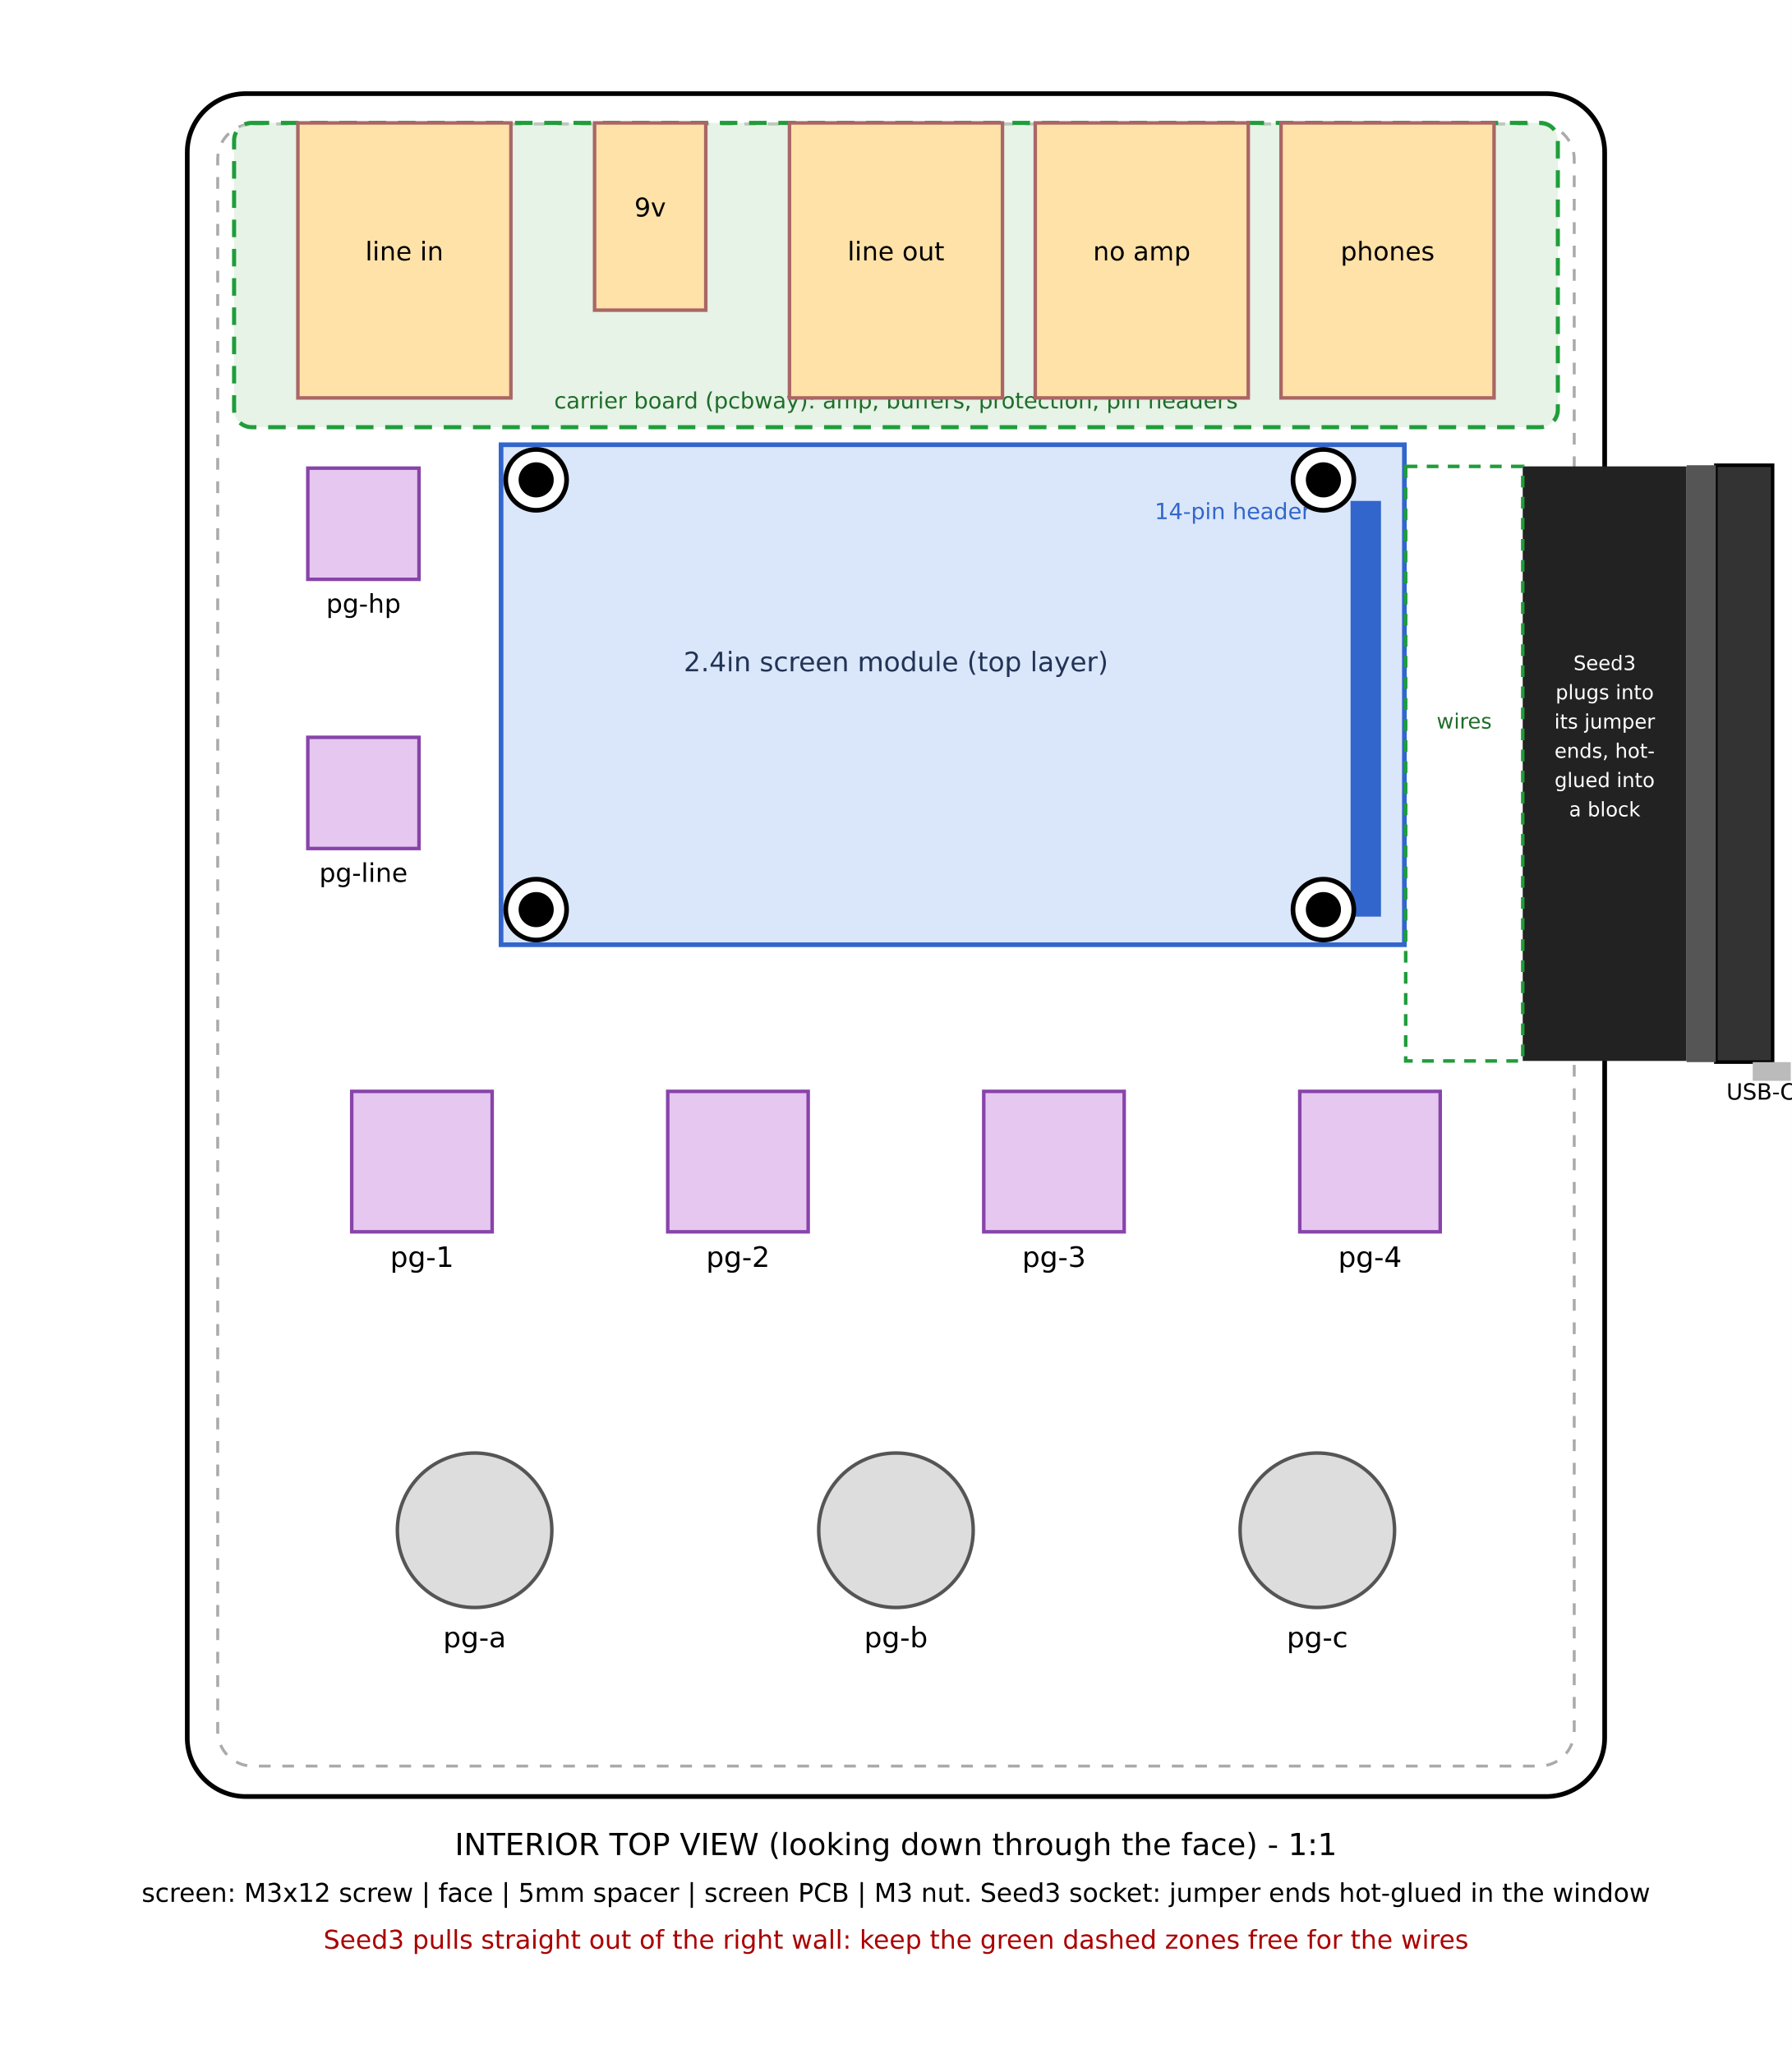
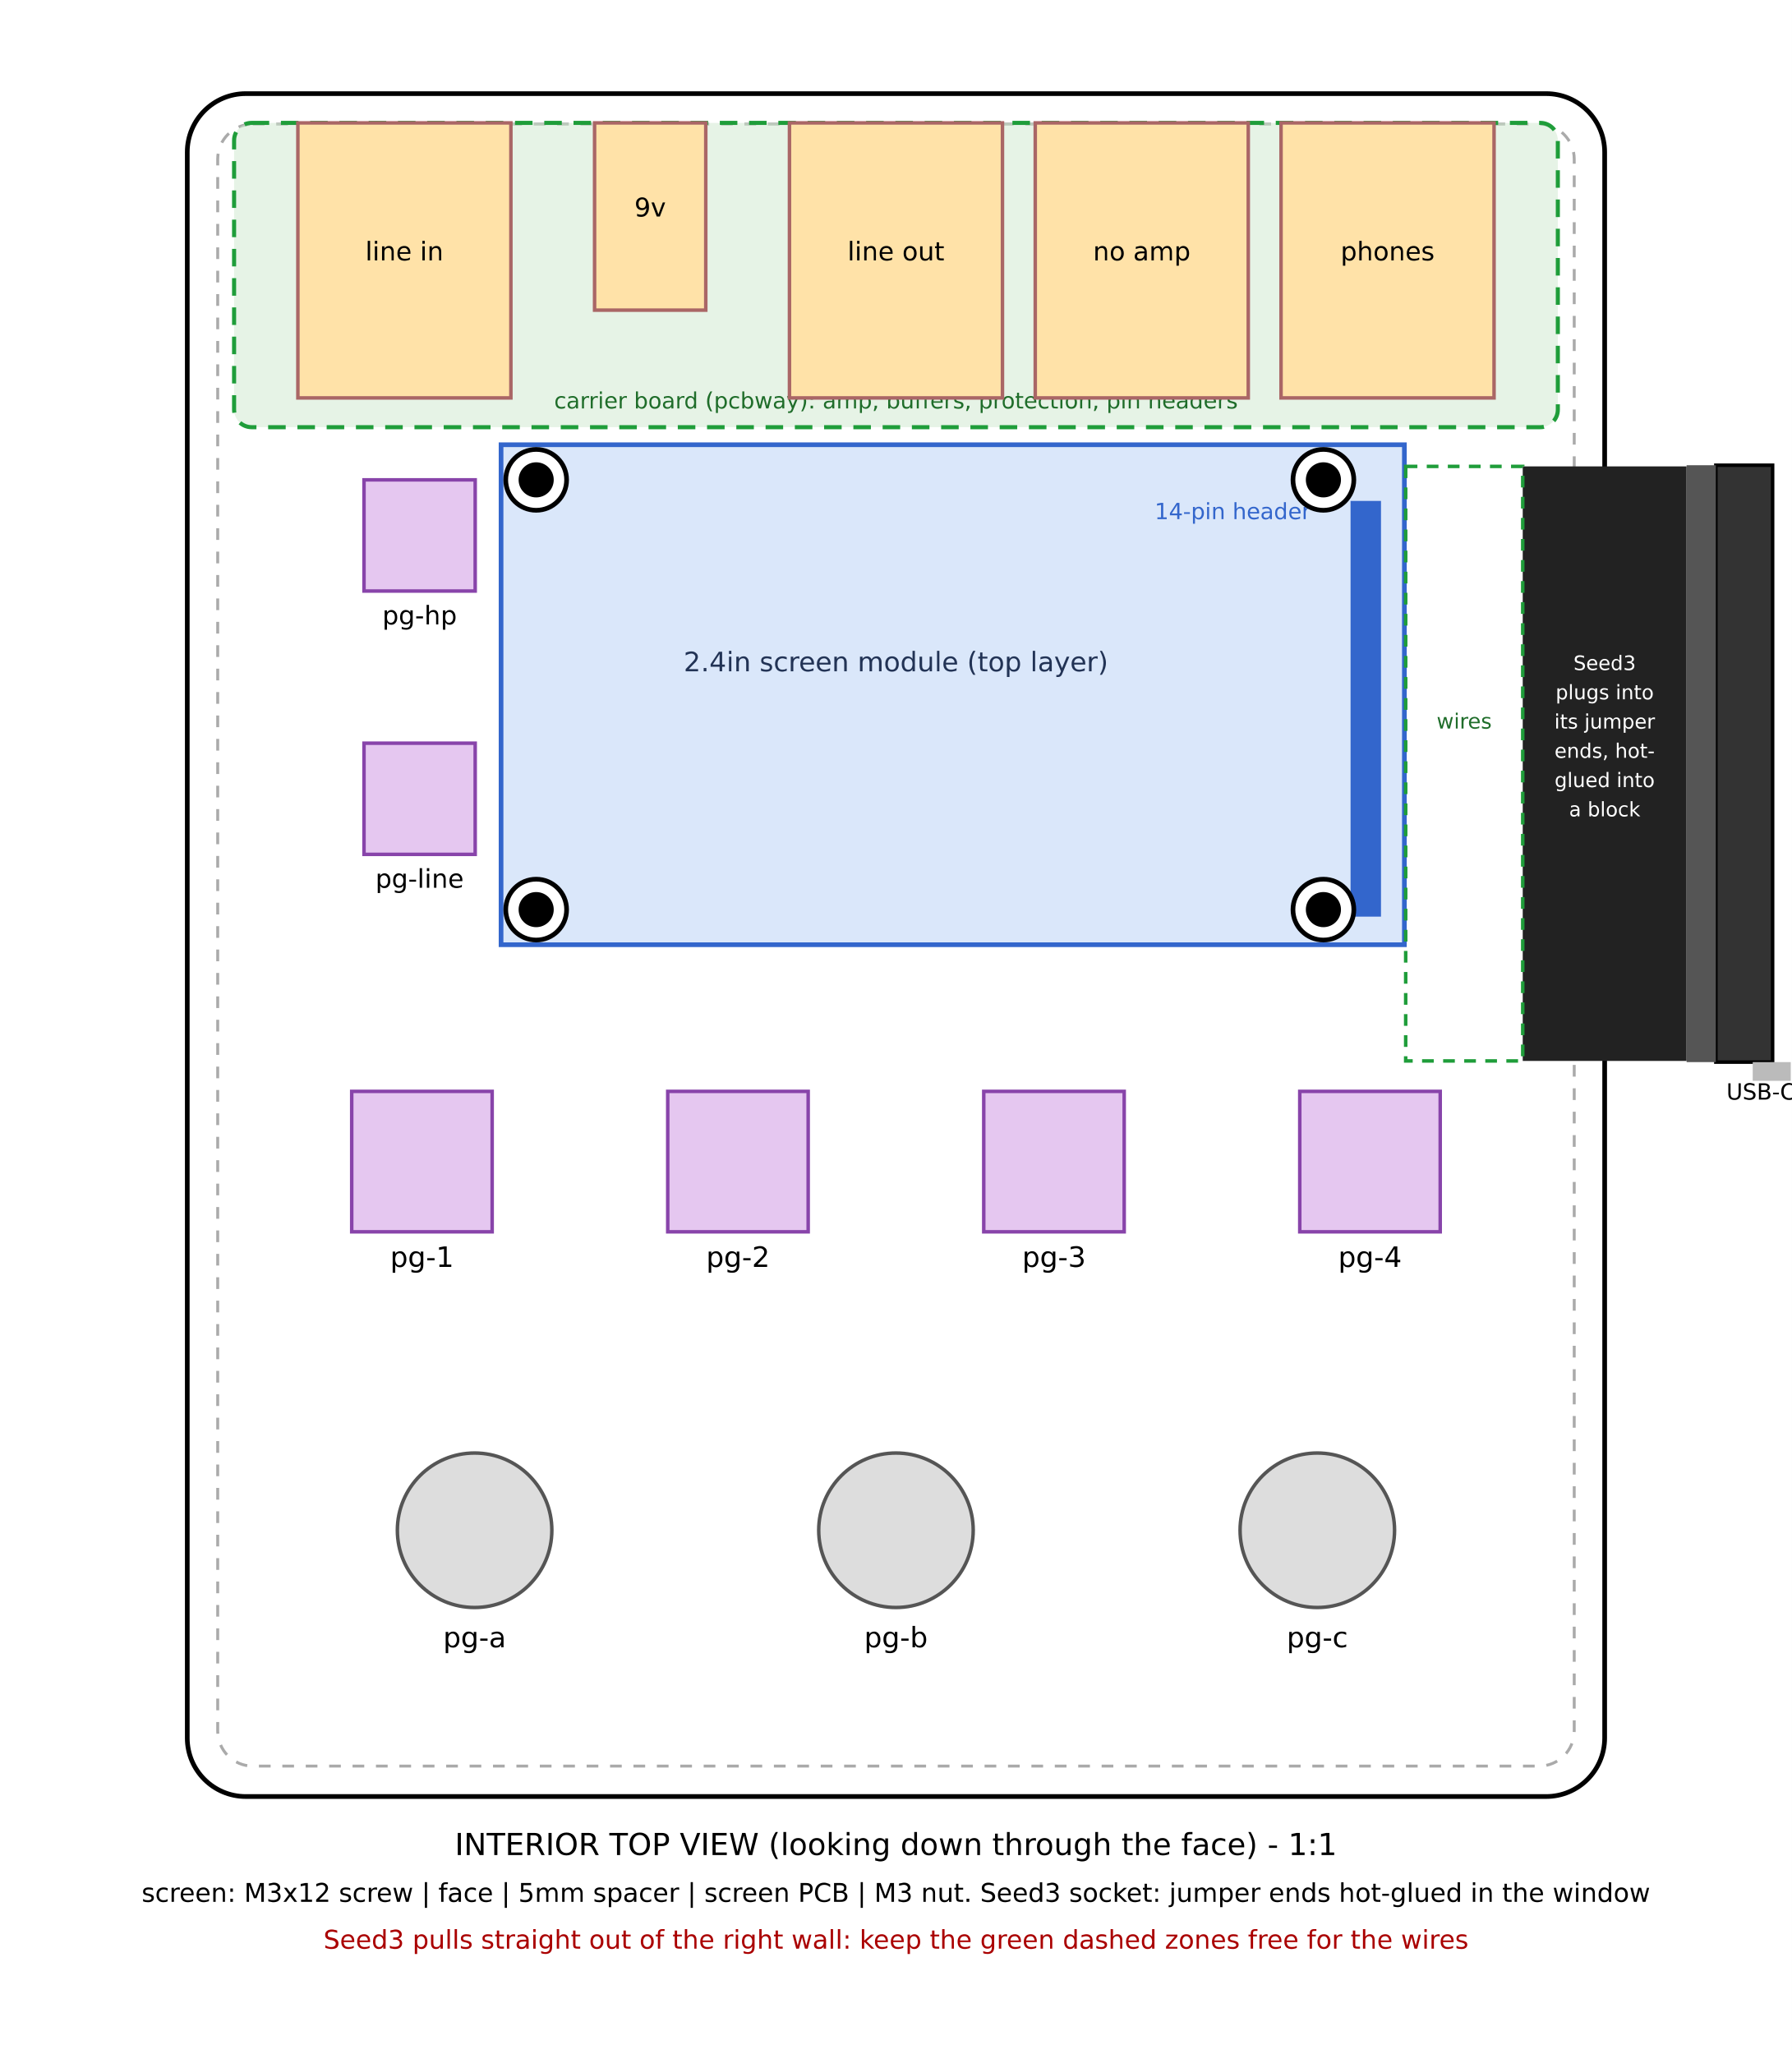
<svg xmlns="http://www.w3.org/2000/svg" width="153.1mm" height="175.5mm" viewBox="-76.55 -80.75 153.1 175.5">
  <rect x="-76.55" y="-80.75" width="153.1" height="175.5" fill="#fff" />
  <rect x="-60.55" y="-72.75" width="121.1" height="145.5" rx="5" fill="#fff" stroke="#000" stroke-width="0.4" />
  <rect x="-57.95" y="-70.15" width="115.9" height="140.3" rx="3" fill="none" stroke="#aaa" stroke-width="0.25" stroke-dasharray="1 1" />
  <rect x="-56.55" y="-70.25" width="113.1" height="26.0" rx="1.5" fill="#cfe9cf" fill-opacity="0.5" stroke="#1f9d3a" stroke-width="0.35" stroke-dasharray="1.5 1" />
  <text x="0.00" y="-45.85" font-family="DejaVu Sans, sans-serif" font-size="1.9" text-anchor="middle" fill="#1f6d2a" font-weight="normal">carrier board (pcbway): amp, buffers, protection, pin headers</text>
  <rect x="-51.1" y="-70.25" width="18.2" height="23.5" fill="#ffe2a8" stroke="#a66" stroke-width="0.3" />
  <text x="-42.00" y="-58.50" font-family="DejaVu Sans, sans-serif" font-size="2.2" text-anchor="middle" fill="#000" font-weight="normal">line in</text>
  <rect x="-25.75" y="-70.25" width="9.5" height="16.0" fill="#ffe2a8" stroke="#a66" stroke-width="0.3" />
  <text x="-21.00" y="-62.25" font-family="DejaVu Sans, sans-serif" font-size="2.2" text-anchor="middle" fill="#000" font-weight="normal">9v</text>
  <rect x="-9.1" y="-70.25" width="18.2" height="23.5" fill="#ffe2a8" stroke="#a66" stroke-width="0.3" />
  <text x="0.00" y="-58.50" font-family="DejaVu Sans, sans-serif" font-size="2.2" text-anchor="middle" fill="#000" font-weight="normal">line out</text>
  <rect x="11.9" y="-70.25" width="18.2" height="23.5" fill="#ffe2a8" stroke="#a66" stroke-width="0.3" />
  <text x="21.00" y="-58.50" font-family="DejaVu Sans, sans-serif" font-size="2.2" text-anchor="middle" fill="#000" font-weight="normal">no amp</text>
  <rect x="32.9" y="-70.25" width="18.2" height="23.5" fill="#ffe2a8" stroke="#a66" stroke-width="0.3" />
  <text x="42.00" y="-58.50" font-family="DejaVu Sans, sans-serif" font-size="2.2" text-anchor="middle" fill="#000" font-weight="normal">phones</text>
-   <rect x="-50.25" y="-40.75" width="9.5" height="9.5" fill="#e5c7f0" stroke="#84a" stroke-width="0.3" />
-   <text x="-45.50" y="-28.40" font-family="DejaVu Sans, sans-serif" font-size="2.2" text-anchor="middle" fill="#000" font-weight="normal">pg-hp</text>
-   <rect x="-50.25" y="-17.75" width="9.5" height="9.5" fill="#e5c7f0" stroke="#84a" stroke-width="0.3" />
-   <text x="-45.50" y="-5.40" font-family="DejaVu Sans, sans-serif" font-size="2.2" text-anchor="middle" fill="#000" font-weight="normal">pg-line</text>
+   <rect x="-45.45" y="-39.75" width="9.5" height="9.5" fill="#e5c7f0" stroke="#84a" stroke-width="0.3" />
+   <text x="-40.70" y="-27.40" font-family="DejaVu Sans, sans-serif" font-size="2.2" text-anchor="middle" fill="#000" font-weight="normal">pg-hp</text>
+   <rect x="-45.45" y="-17.25" width="9.5" height="9.5" fill="#e5c7f0" stroke="#84a" stroke-width="0.3" />
+   <text x="-40.70" y="-4.90" font-family="DejaVu Sans, sans-serif" font-size="2.2" text-anchor="middle" fill="#000" font-weight="normal">pg-line</text>
  <rect x="-33.74" y="-42.75" width="77.18" height="42.72" fill="#bcd3f5" fill-opacity="0.55" stroke="#36c" stroke-width="0.4" />
  <rect x="38.84" y="-37.95" width="2.6" height="35.52" fill="#36c" />
  <text x="35.44" y="-36.39" font-family="DejaVu Sans, sans-serif" font-size="1.9" text-anchor="end" fill="#36c" font-weight="normal">14-pin header</text>
  <text x="0.00" y="-23.39" font-family="DejaVu Sans, sans-serif" font-size="2.3" text-anchor="middle" fill="#235" font-weight="normal">2.4in screen module (top layer)</text>
  <rect x="53.55" y="-40.9" width="14.0" height="50.8" fill="#222" />
  <rect x="70.05" y="-41.0" width="4.85" height="51" fill="#333" stroke="#000" stroke-width="0.3" />
  <rect x="73.2" y="10.0" width="3.25" height="1.6" fill="#bbb" />
  <rect x="67.55" y="-41.0" width="2.5" height="51" fill="#555" />
  <rect x="43.55" y="-40.9" width="10" height="50.8" fill="none" stroke="#1f9d3a" stroke-width="0.3" stroke-dasharray="1 0.8" />
  <text x="60.55" y="-23.50" font-family="DejaVu Sans, sans-serif" font-size="1.7" text-anchor="middle" fill="#fff" font-weight="normal">Seed3</text>
  <text x="60.55" y="-21.00" font-family="DejaVu Sans, sans-serif" font-size="1.7" text-anchor="middle" fill="#fff" font-weight="normal">plugs into</text>
  <text x="60.55" y="-18.50" font-family="DejaVu Sans, sans-serif" font-size="1.7" text-anchor="middle" fill="#fff" font-weight="normal">its jumper</text>
  <text x="60.55" y="-16.00" font-family="DejaVu Sans, sans-serif" font-size="1.7" text-anchor="middle" fill="#fff" font-weight="normal">ends, hot-</text>
  <text x="60.55" y="-13.50" font-family="DejaVu Sans, sans-serif" font-size="1.7" text-anchor="middle" fill="#fff" font-weight="normal">glued into</text>
  <text x="60.55" y="-11.00" font-family="DejaVu Sans, sans-serif" font-size="1.7" text-anchor="middle" fill="#fff" font-weight="normal">a block</text>
  <text x="48.55" y="-18.50" font-family="DejaVu Sans, sans-serif" font-size="1.8" text-anchor="middle" fill="#1f6d2a" font-weight="normal">wires</text>
  <text x="73.90" y="13.20" font-family="DejaVu Sans, sans-serif" font-size="1.9" text-anchor="middle" fill="#000" font-weight="normal">USB-C</text>
  <circle cx="-30.74" cy="-39.75" r="2.6" fill="#fff" stroke="#000" stroke-width="0.4" />
  <circle cx="-30.74" cy="-39.75" r="1.5" fill="#000" />
  <circle cx="36.52" cy="-39.75" r="2.6" fill="#fff" stroke="#000" stroke-width="0.4" />
  <circle cx="36.52" cy="-39.75" r="1.5" fill="#000" />
  <circle cx="-30.74" cy="-3.03" r="2.6" fill="#fff" stroke="#000" stroke-width="0.4" />
  <circle cx="-30.74" cy="-3.03" r="1.5" fill="#000" />
  <circle cx="36.52" cy="-3.03" r="2.6" fill="#fff" stroke="#000" stroke-width="0.4" />
  <circle cx="36.52" cy="-3.03" r="1.5" fill="#000" />
  <rect x="-46.5" y="12.5" width="12" height="12" fill="#e5c7f0" stroke="#84a" stroke-width="0.3" />
  <text x="-40.50" y="27.50" font-family="DejaVu Sans, sans-serif" font-size="2.4" text-anchor="middle" fill="#000" font-weight="normal">pg-1</text>
  <rect x="-19.5" y="12.5" width="12" height="12" fill="#e5c7f0" stroke="#84a" stroke-width="0.3" />
  <text x="-13.50" y="27.50" font-family="DejaVu Sans, sans-serif" font-size="2.4" text-anchor="middle" fill="#000" font-weight="normal">pg-2</text>
  <rect x="7.5" y="12.5" width="12" height="12" fill="#e5c7f0" stroke="#84a" stroke-width="0.3" />
  <text x="13.50" y="27.50" font-family="DejaVu Sans, sans-serif" font-size="2.4" text-anchor="middle" fill="#000" font-weight="normal">pg-3</text>
  <rect x="34.5" y="12.5" width="12" height="12" fill="#e5c7f0" stroke="#84a" stroke-width="0.3" />
  <text x="40.50" y="27.50" font-family="DejaVu Sans, sans-serif" font-size="2.4" text-anchor="middle" fill="#000" font-weight="normal">pg-4</text>
  <circle cx="-36.0" cy="50.0" r="6.6" fill="#ddd" stroke="#555" stroke-width="0.3" />
  <text x="-36.00" y="60.00" font-family="DejaVu Sans, sans-serif" font-size="2.4" text-anchor="middle" fill="#000" font-weight="normal">pg-a</text>
  <circle cx="0.0" cy="50.0" r="6.6" fill="#ddd" stroke="#555" stroke-width="0.3" />
  <text x="0.00" y="60.00" font-family="DejaVu Sans, sans-serif" font-size="2.4" text-anchor="middle" fill="#000" font-weight="normal">pg-b</text>
  <circle cx="36.0" cy="50.0" r="6.6" fill="#ddd" stroke="#555" stroke-width="0.3" />
  <text x="36.00" y="60.00" font-family="DejaVu Sans, sans-serif" font-size="2.4" text-anchor="middle" fill="#000" font-weight="normal">pg-c</text>
  <text x="0.00" y="77.75" font-family="DejaVu Sans, sans-serif" font-size="2.6" text-anchor="middle" fill="#000" font-weight="normal">INTERIOR TOP VIEW (looking down through the face) - 1:1</text>
  <text x="0.00" y="81.75" font-family="DejaVu Sans, sans-serif" font-size="2.2" text-anchor="middle" fill="#000" font-weight="normal">screen: M3x12 screw | face | 5mm spacer | screen PCB | M3 nut.   Seed3 socket: jumper ends hot-glued in the window</text>
  <text x="0.00" y="85.75" font-family="DejaVu Sans, sans-serif" font-size="2.2" text-anchor="middle" fill="#a00" font-weight="normal">Seed3 pulls straight out of the right wall: keep the green dashed zones free for the wires</text>
</svg>
